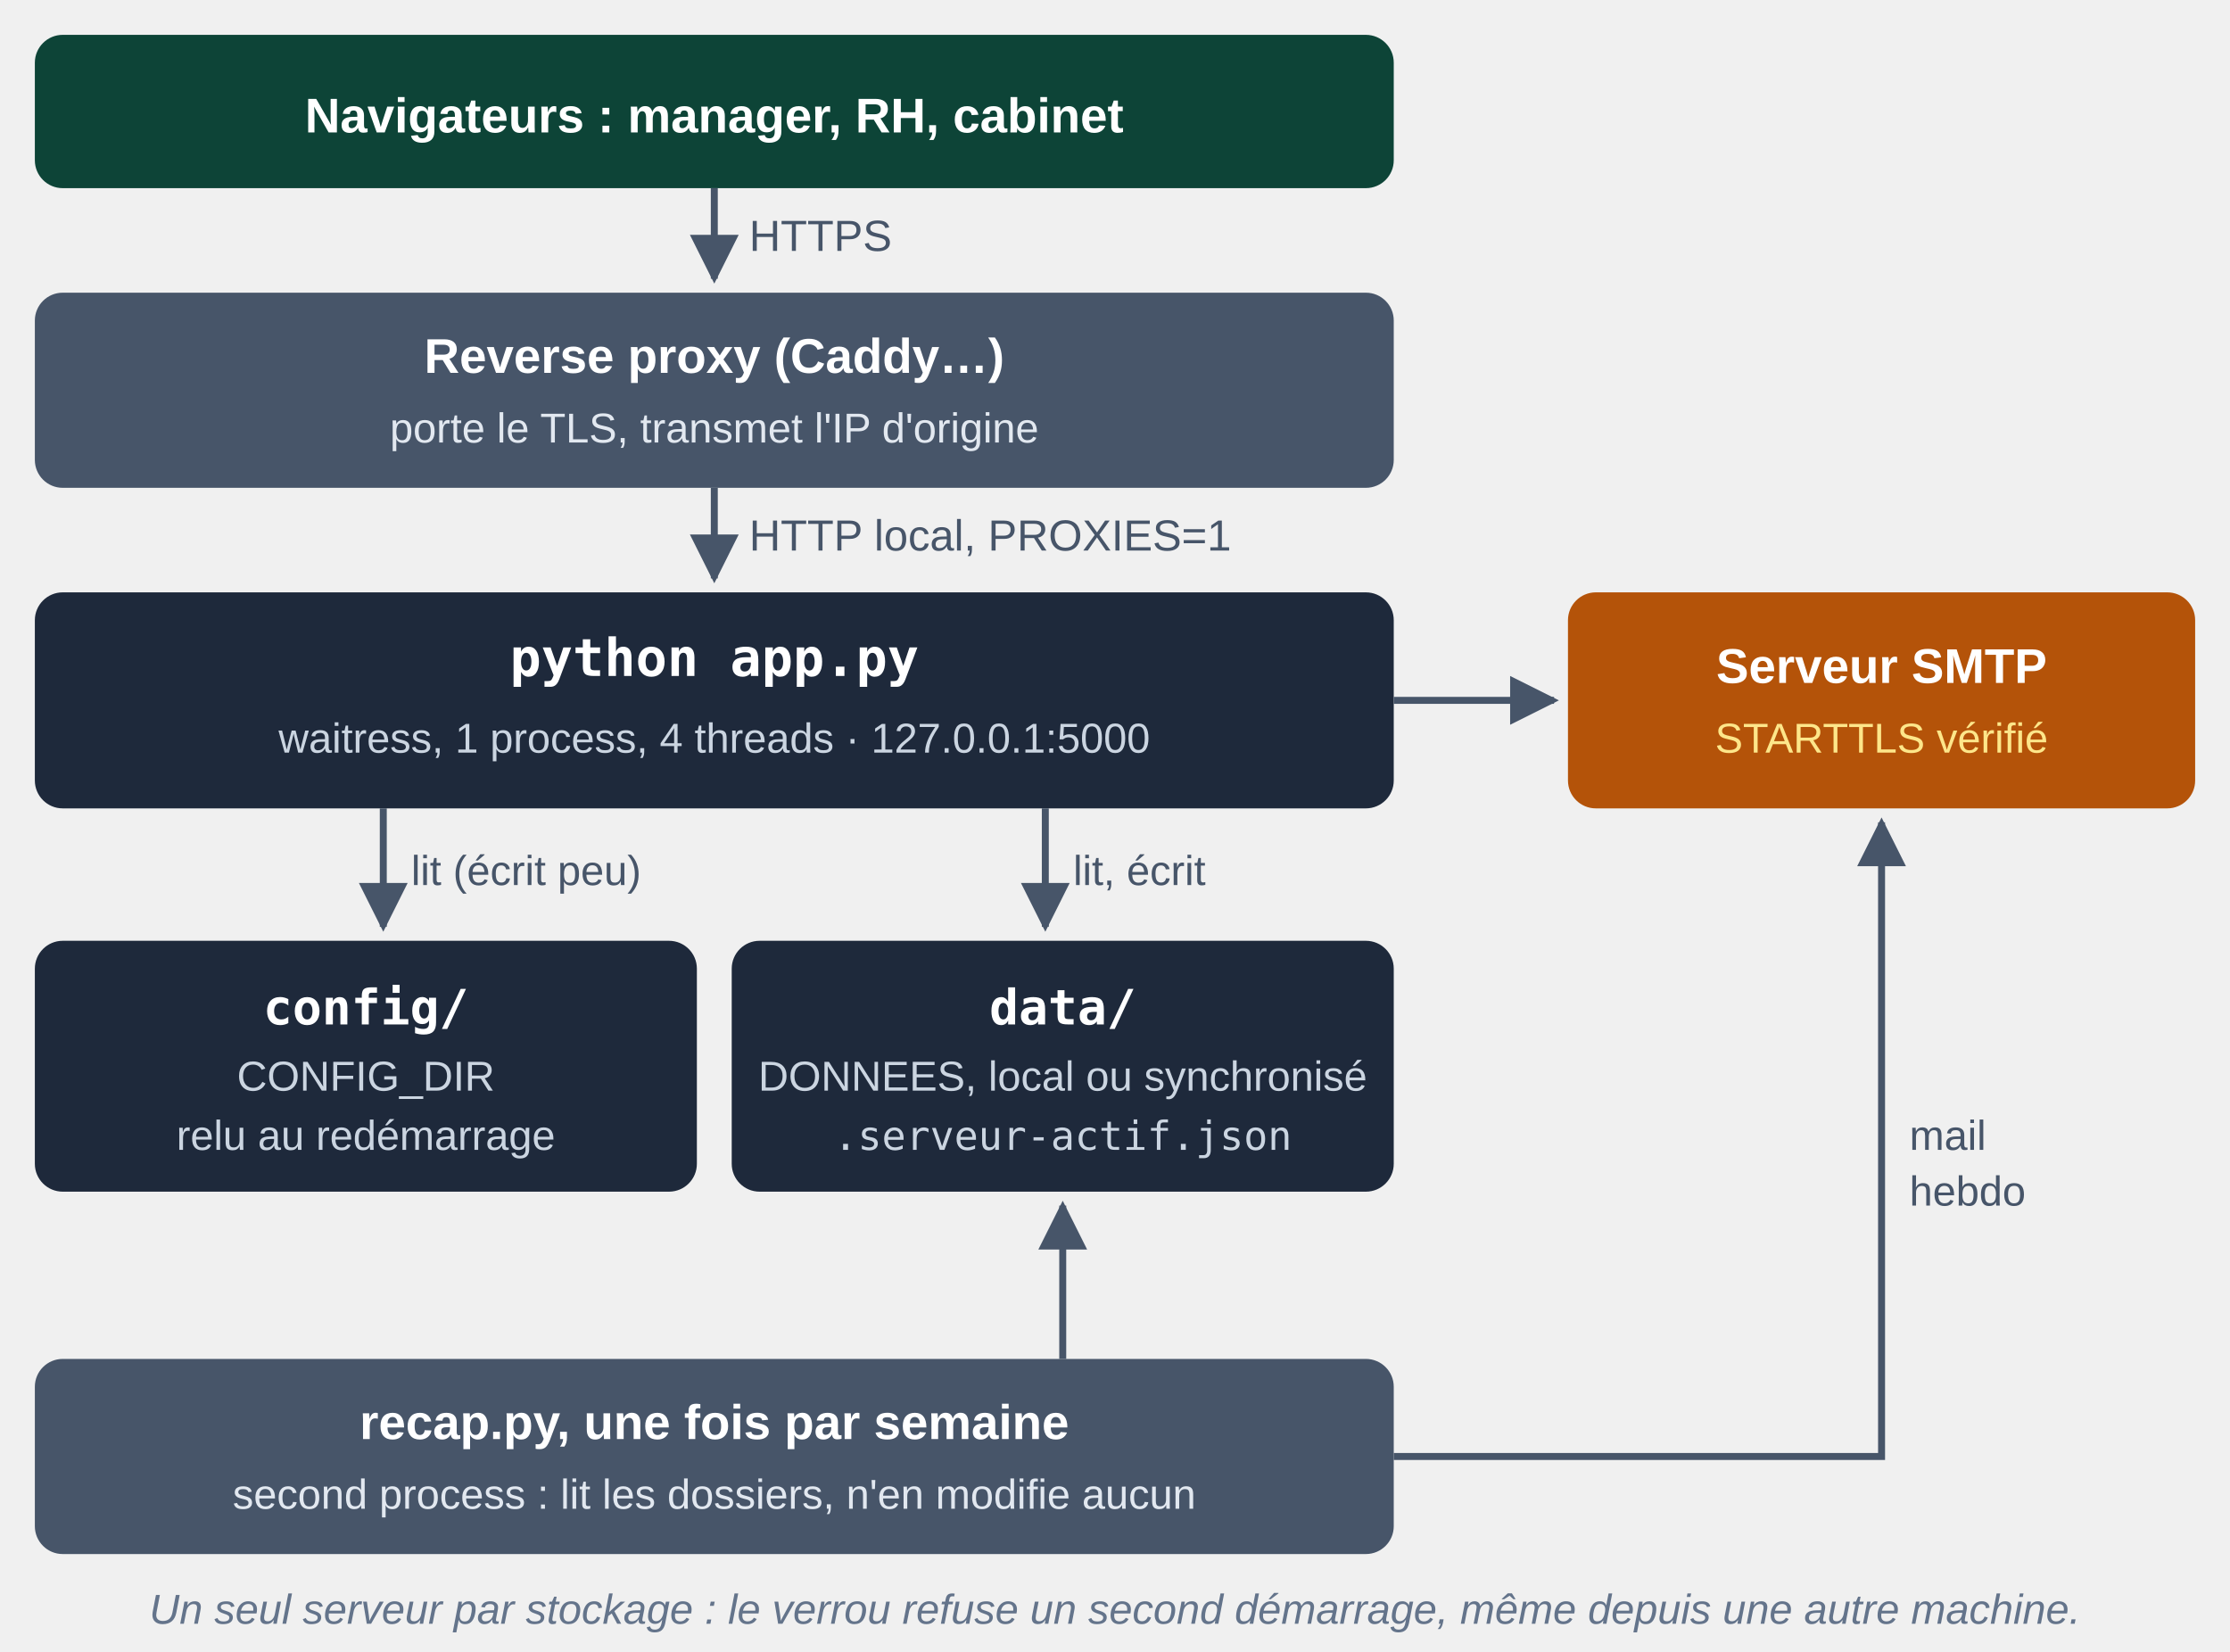
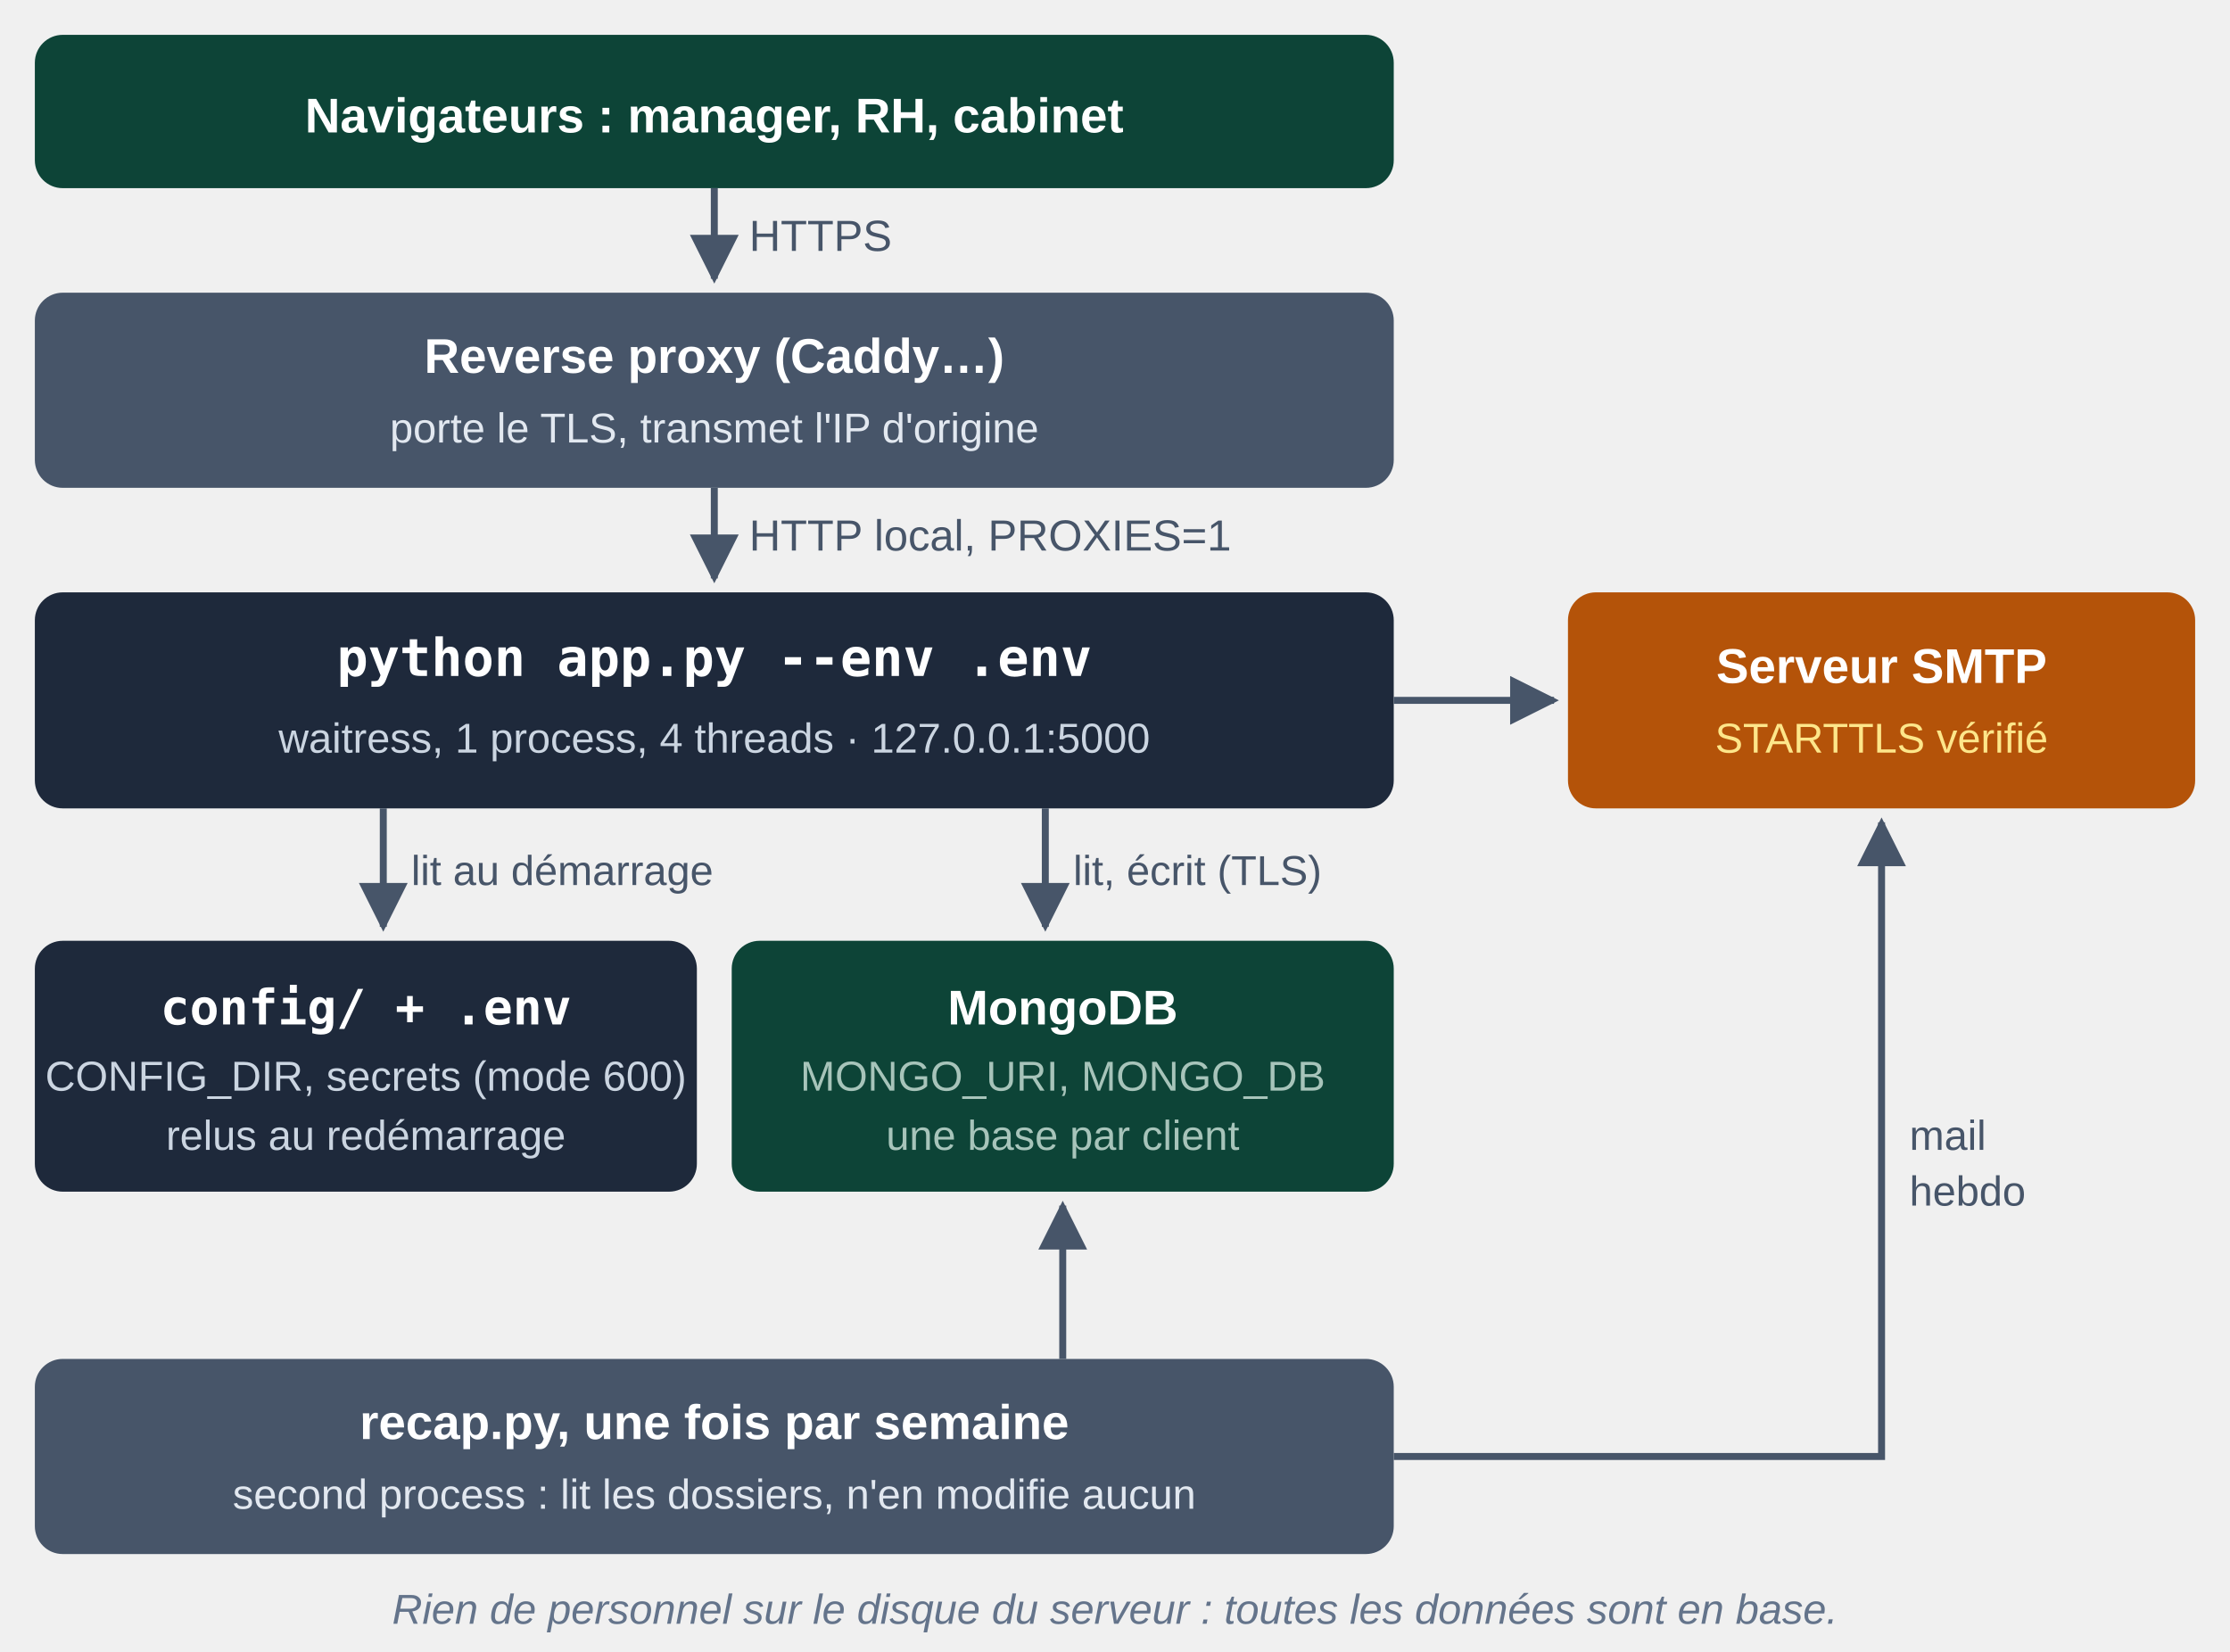
<svg xmlns="http://www.w3.org/2000/svg" viewBox="0 0 640 474" font-family="Segoe UI, Arial, sans-serif">
  <defs>
    <marker id="a" viewBox="0 0 10 10" refX="9" refY="5" markerWidth="7" markerHeight="7" orient="auto-start-reverse">
      <path d="M0,0 L10,5 L0,10 z" fill="#475569" />
    </marker>
  </defs>
  <rect x="10" y="10" width="390" height="44" rx="8" fill="#0d4437" />
  <text x="205" y="38" text-anchor="middle" fill="#fff" font-size="14" font-weight="600">Navigateurs : manager, RH, cabinet</text>
  <line x1="205" y1="54" x2="205" y2="80" stroke="#475569" stroke-width="2" marker-end="url(#a)" />
  <text x="215" y="72" font-size="12.5" fill="#475569">HTTPS</text>
  <rect x="10" y="84" width="390" height="56" rx="8" fill="#475569" />
  <text x="205" y="107" text-anchor="middle" fill="#fff" font-size="14" font-weight="600">Reverse proxy (Caddy…)</text>
  <text x="205" y="127" text-anchor="middle" fill="#e2e8f0" font-size="12">porte le TLS, transmet l'IP d'origine</text>
  <line x1="205" y1="140" x2="205" y2="166" stroke="#475569" stroke-width="2" marker-end="url(#a)" />
  <text x="215" y="158" font-size="12.5" fill="#475569">HTTP local, PROXIES=1</text>
  <rect x="10" y="170" width="390" height="62" rx="8" fill="#1e293b" />
-   <text x="205" y="194" text-anchor="middle" fill="#fff" font-size="15" font-weight="600" font-family="Consolas, monospace">python app.py</text>
+   <text x="205" y="194" text-anchor="middle" fill="#fff" font-size="15" font-weight="600" font-family="Consolas, monospace">python app.py --env .env</text>
  <text x="205" y="216" text-anchor="middle" fill="#cbd5e1" font-size="12">waitress, 1 process, 4 threads · 127.0.0.1:5000</text>
  <rect x="450" y="170" width="180" height="62" rx="8" fill="#b45309" />
  <text x="540" y="196" text-anchor="middle" fill="#fff" font-size="14" font-weight="600">Serveur SMTP</text>
  <text x="540" y="216" text-anchor="middle" fill="#fde68a" font-size="12">STARTTLS vérifié</text>
  <line x1="400" y1="201" x2="446" y2="201" stroke="#475569" stroke-width="2" marker-end="url(#a)" />
  <line x1="110" y1="232" x2="110" y2="266" stroke="#475569" stroke-width="2" marker-end="url(#a)" />
-   <text x="118" y="254" font-size="12" fill="#475569">lit (écrit peu)</text>
+   <text x="118" y="254" font-size="12" fill="#475569">lit au démarrage</text>
  <line x1="300" y1="232" x2="300" y2="266" stroke="#475569" stroke-width="2" marker-end="url(#a)" />
-   <text x="308" y="254" font-size="12" fill="#475569">lit, écrit</text>
+   <text x="308" y="254" font-size="12" fill="#475569">lit, écrit (TLS)</text>
  <rect x="10" y="270" width="190" height="72" rx="8" fill="#1e293b" />
-   <text x="105" y="294" text-anchor="middle" fill="#fff" font-size="14" font-weight="600" font-family="Consolas, monospace">config/</text>
-   <text x="105" y="313" text-anchor="middle" fill="#cbd5e1" font-size="12">CONFIG_DIR</text>
-   <text x="105" y="330" text-anchor="middle" fill="#cbd5e1" font-size="12">relu au redémarrage</text>
-   <rect x="210" y="270" width="190" height="72" rx="8" fill="#1e293b" />
-   <text x="305" y="294" text-anchor="middle" fill="#fff" font-size="14" font-weight="600" font-family="Consolas, monospace">data/</text>
-   <text x="305" y="313" text-anchor="middle" fill="#cbd5e1" font-size="12">DONNEES, local ou synchronisé</text>
-   <text x="305" y="330" text-anchor="middle" fill="#cbd5e1" font-size="11.5" font-family="Consolas, monospace">.serveur-actif.json</text>
+   <text x="105" y="294" text-anchor="middle" fill="#fff" font-size="14" font-weight="600" font-family="Consolas, monospace">config/ + .env</text>
+   <text x="105" y="313" text-anchor="middle" fill="#cbd5e1" font-size="12">CONFIG_DIR, secrets (mode 600)</text>
+   <text x="105" y="330" text-anchor="middle" fill="#cbd5e1" font-size="12">relus au redémarrage</text>
+   <rect x="210" y="270" width="190" height="72" rx="8" fill="#0d4437" />
+   <text x="305" y="294" text-anchor="middle" fill="#fff" font-size="14" font-weight="600">MongoDB</text>
+   <text x="305" y="313" text-anchor="middle" fill="#a7c4ba" font-size="12">MONGO_URI, MONGO_DB</text>
+   <text x="305" y="330" text-anchor="middle" fill="#a7c4ba" font-size="12">une base par client</text>
  <rect x="10" y="390" width="390" height="56" rx="8" fill="#475569" />
  <text x="205" y="413" text-anchor="middle" fill="#fff" font-size="14" font-weight="600">recap.py, une fois par semaine</text>
  <text x="205" y="433" text-anchor="middle" fill="#e2e8f0" font-size="12">second process : lit les dossiers, n'en modifie aucun</text>
  <line x1="305" y1="390" x2="305" y2="346" stroke="#475569" stroke-width="2" marker-end="url(#a)" />
  <path d="M400,418 L540,418 L540,236" fill="none" stroke="#475569" stroke-width="2" marker-end="url(#a)" />
  <text x="548" y="330" font-size="12" fill="#475569">mail</text>
  <text x="548" y="346" font-size="12" fill="#475569">hebdo</text>
-   <text x="320" y="466" text-anchor="middle" font-size="12" fill="#64748b" font-style="italic">Un seul serveur par stockage : le verrou refuse un second démarrage, même depuis une autre machine.</text>
+   <text x="320" y="466" text-anchor="middle" font-size="12" fill="#64748b" font-style="italic">Rien de personnel sur le disque du serveur : toutes les données sont en base.</text>
</svg>
